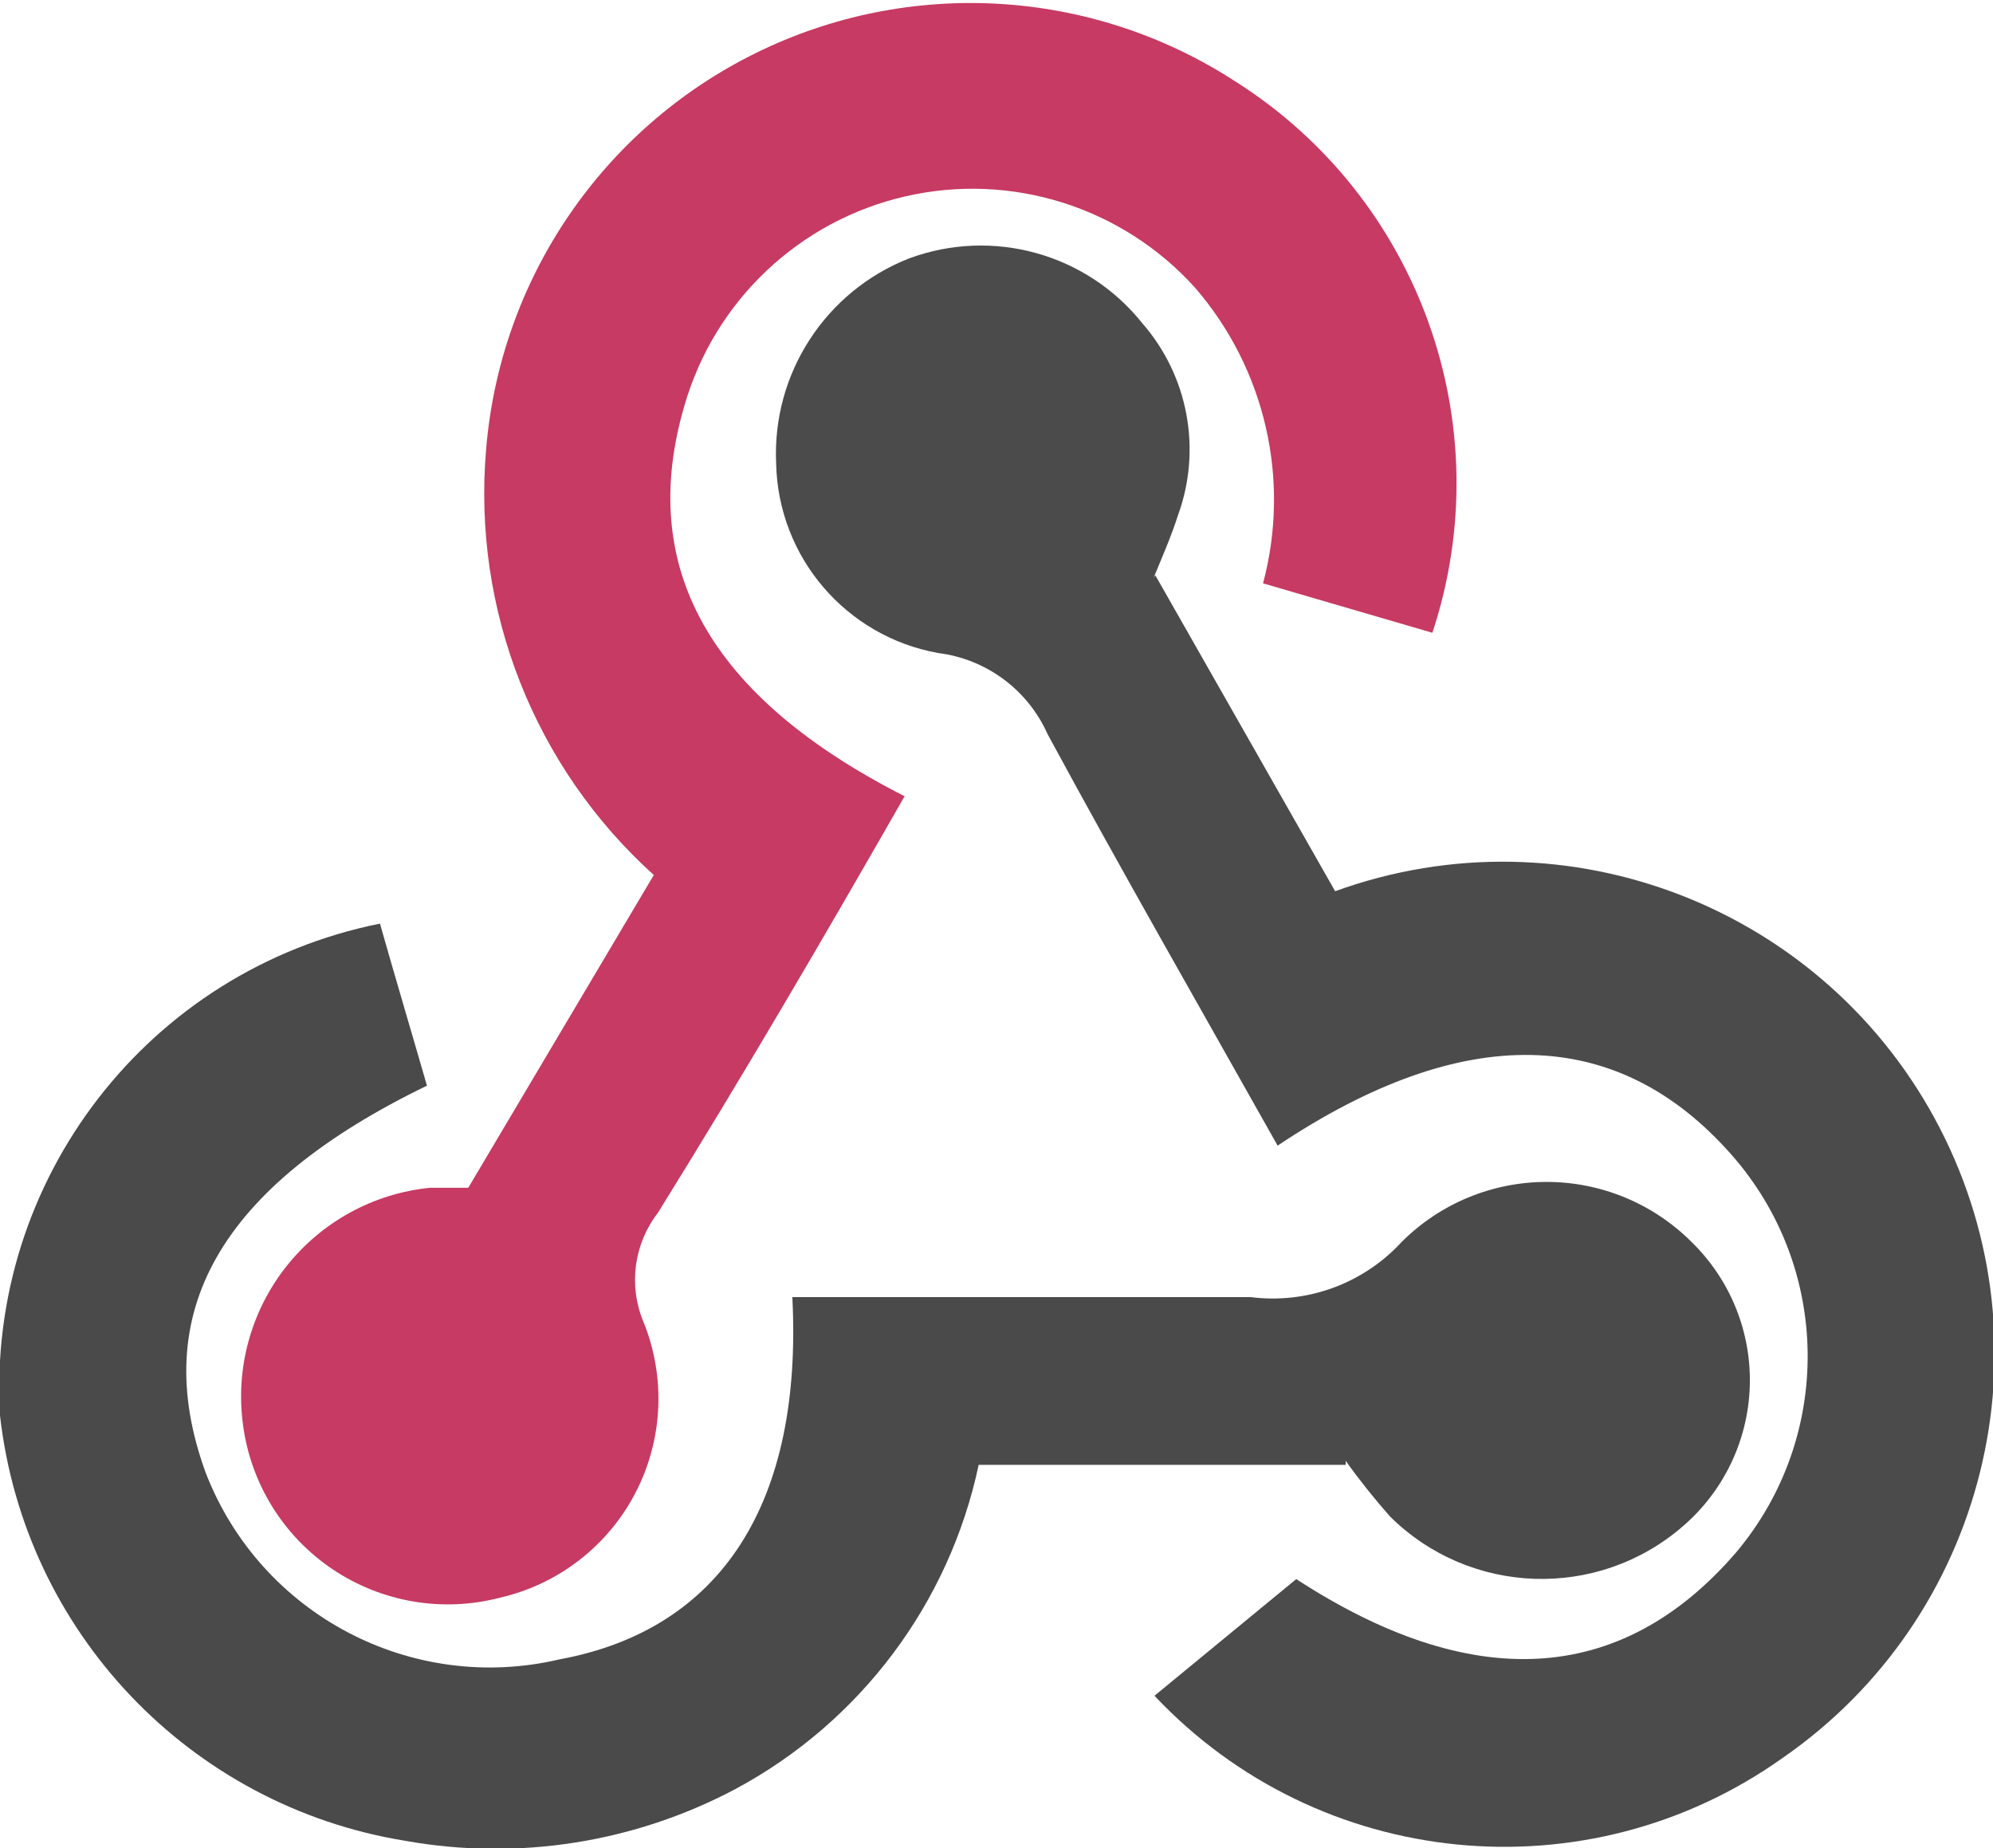
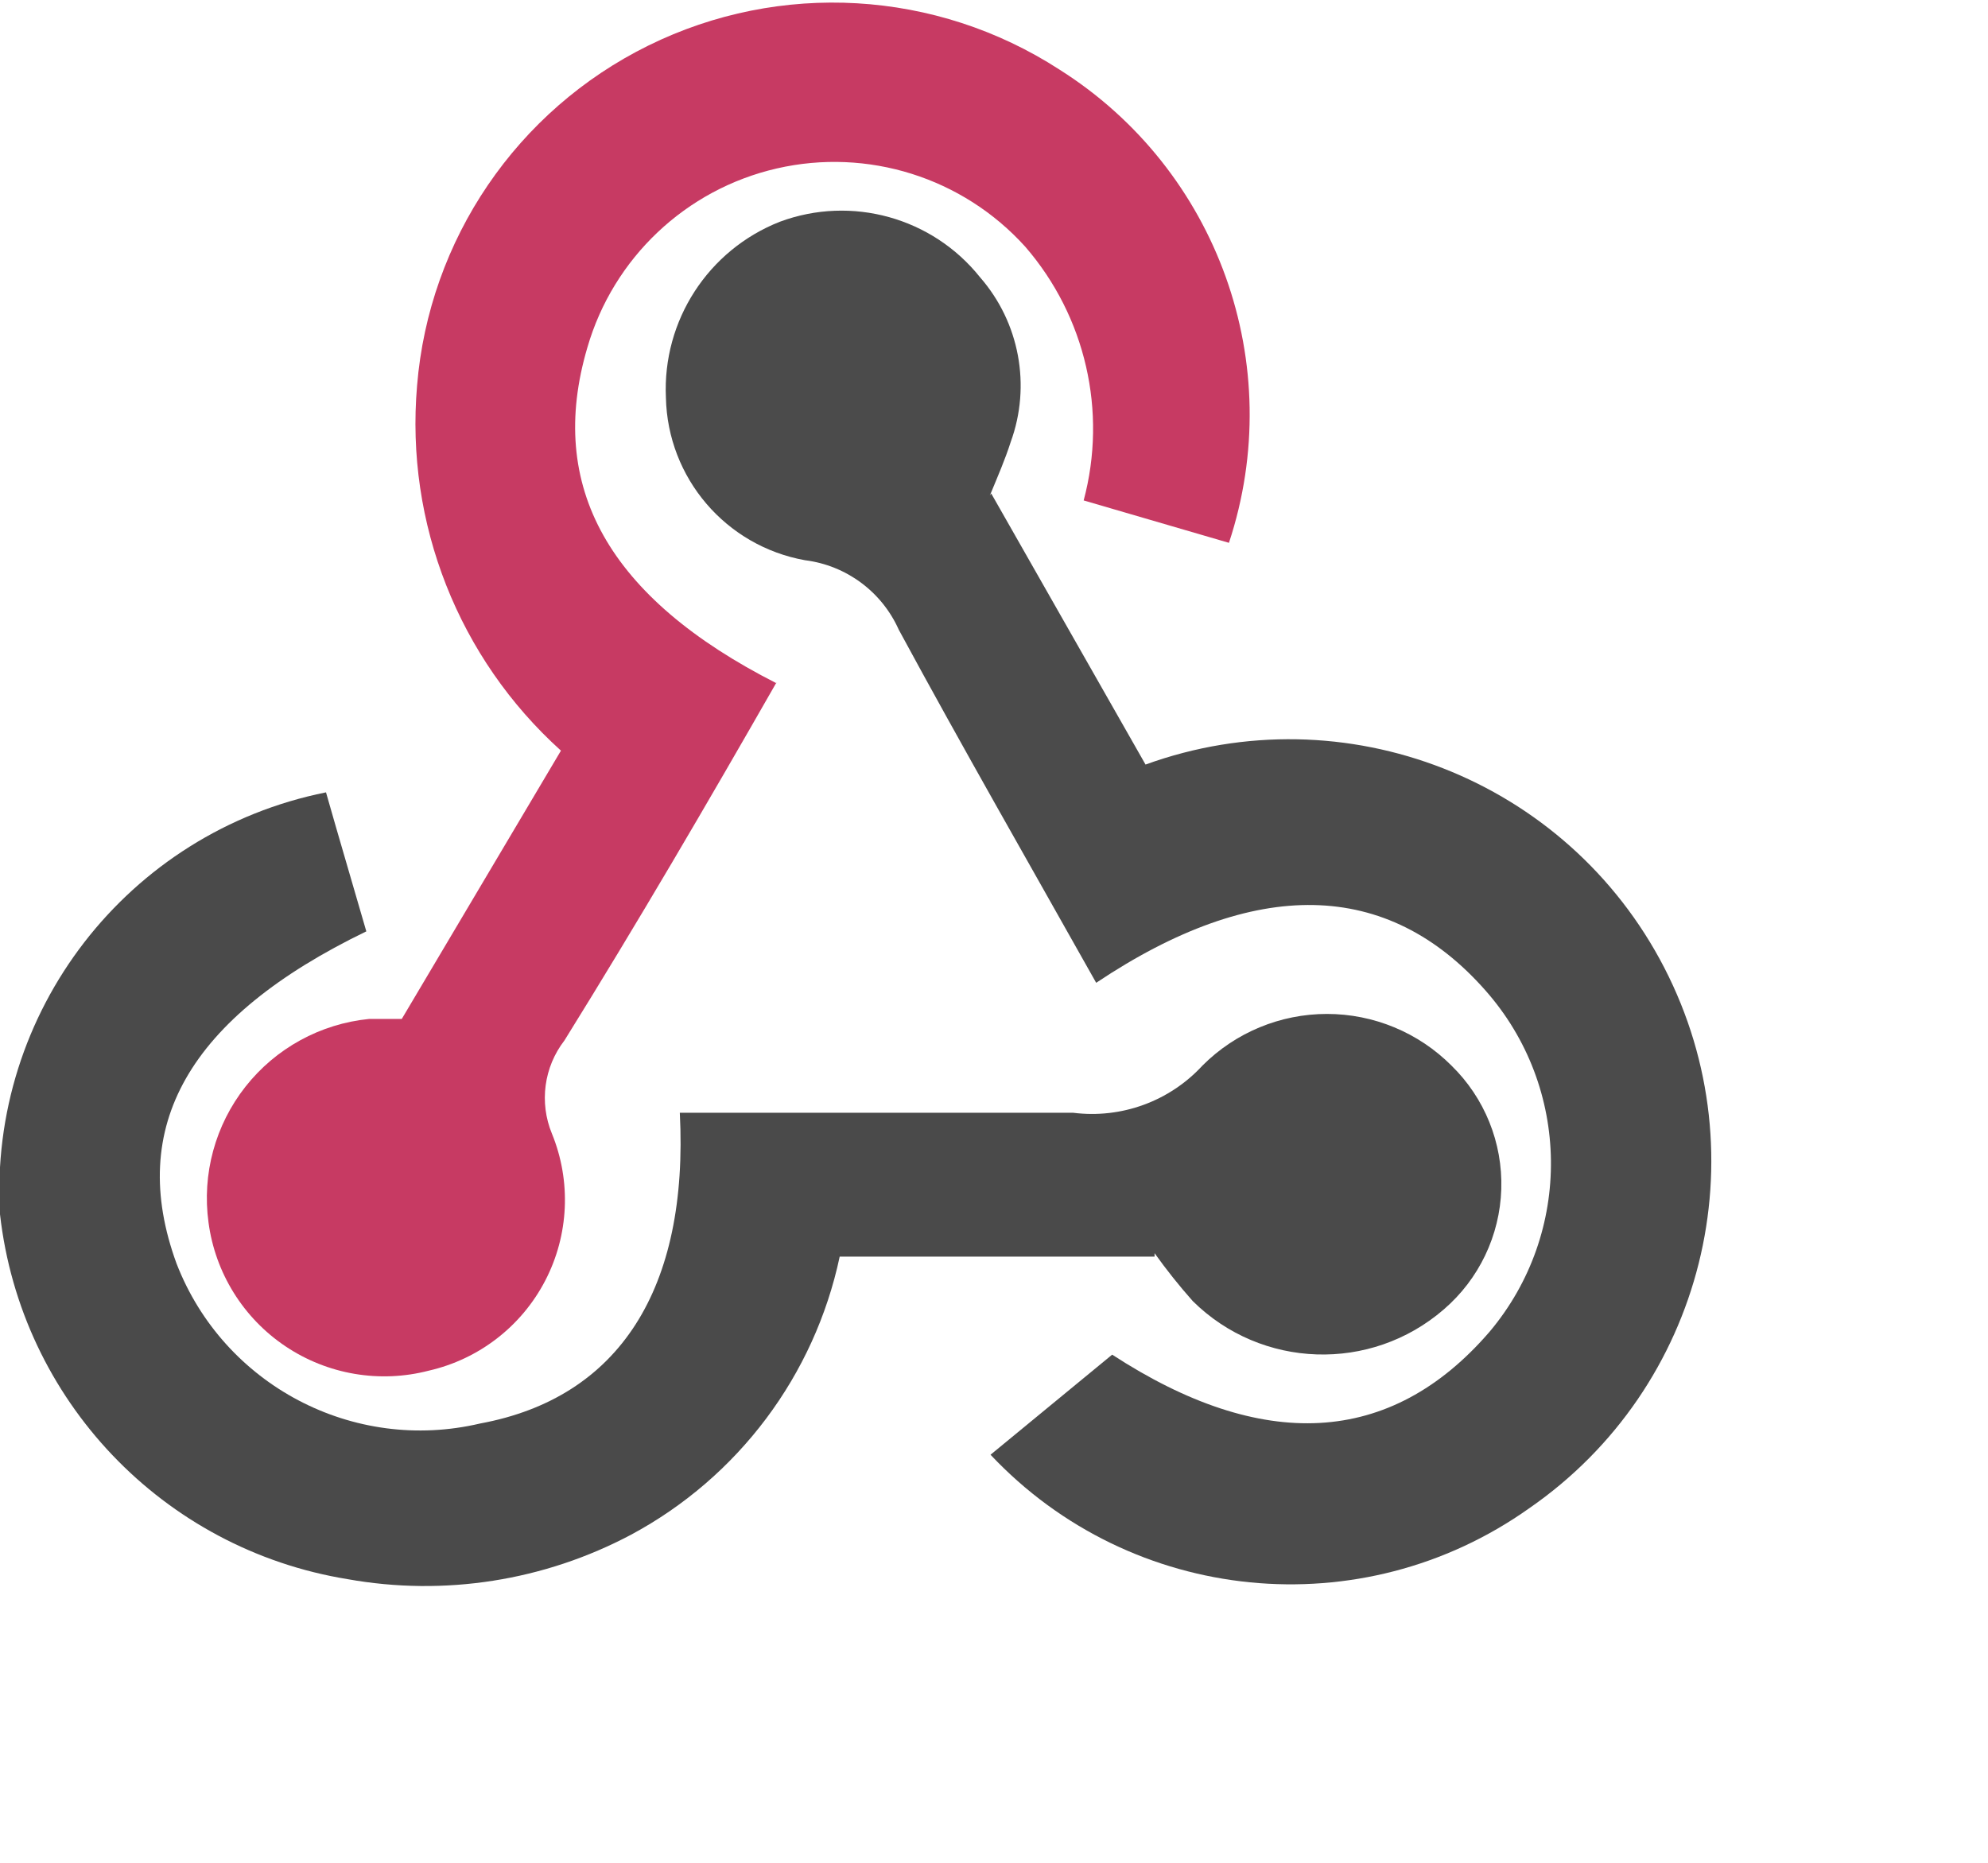
- <svg xmlns="http://www.w3.org/2000/svg" viewBox="0 0 24.6 22.8">
+ <svg xmlns="http://www.w3.org/2000/svg" viewBox="0 0 28.6 26.8">
  <defs>
-     <style>.cls-1{fill:#c73a63;}.cls-2{fill:#4b4b4b;}.cls-3{fill:#4a4a4a;}</style>
+     <style>
+       .cls-1 {
+         fill: #c73a63;
+       }
+ 
+       .cls-2 {
+         fill: #4b4b4b;
+       }
+ 
+       .cls-3 {
+         fill: #4a4a4a;
+       }
+     </style>
  </defs>
  <g id="Layer_2" data-name="Layer 2">
    <g id="Layer_1-2" data-name="Layer 1">
      <path class="cls-1" d="M11.17,9.82c-1,1.75-2,3.46-3.05,5.15a1.35,1.35,0,0,0-.18,1.34,2.52,2.52,0,0,1-1.77,3.41A2.55,2.55,0,0,1,3,17.59a2.59,2.59,0,0,1,2.31-2.93l.47,0,2.29-3.86A6.34,6.34,0,0,1,6,5.55,6,6,0,0,1,15.24,1a5.87,5.87,0,0,1,2.44,6.81L15.59,7.2a4,4,0,0,0-.84-3.65A3.7,3.7,0,0,0,8.45,5c-.59,2,.3,3.6,2.72,4.83Z" />
      <path class="cls-2" d="M14.26,7.1,16.48,11A6.07,6.07,0,0,1,22,21.7a5.93,5.93,0,0,1-7.75-.77L16,19.49c2.15,1.4,4,1.33,5.43-.33a3.76,3.76,0,0,0-.06-4.91c-1.41-1.6-3.31-1.64-5.6-.11-.95-1.69-1.92-3.38-2.84-5.08a1.71,1.71,0,0,0-1.35-1,2.43,2.43,0,0,1-2-2.34,2.59,2.59,0,0,1,1.64-2.53,2.55,2.55,0,0,1,2.88.8,2.37,2.37,0,0,1,.44,2.37c-.08.25-.18.48-.3.77Z" />
      <path class="cls-3" d="M16.61,18.08H12.08a5.94,5.94,0,0,1-3,4A6.32,6.32,0,0,1,5,22.72a6,6,0,0,1-5-5.25A5.85,5.85,0,0,1,4.69,11.4c.19.67.39,1.34.58,2-2.56,1.24-3.45,2.81-2.73,4.78a3.76,3.76,0,0,0,4.37,2.3c2-.37,3-1.94,2.87-4.47,1.89,0,3.77,0,5.66,0a2.16,2.16,0,0,0,1.86-.68,2.53,2.53,0,0,1,3.58,0,2.38,2.38,0,0,1-.11,3.51,2.66,2.66,0,0,1-3.61-.12,8.32,8.32,0,0,1-.55-.69Z" />
    </g>
  </g>
</svg>
